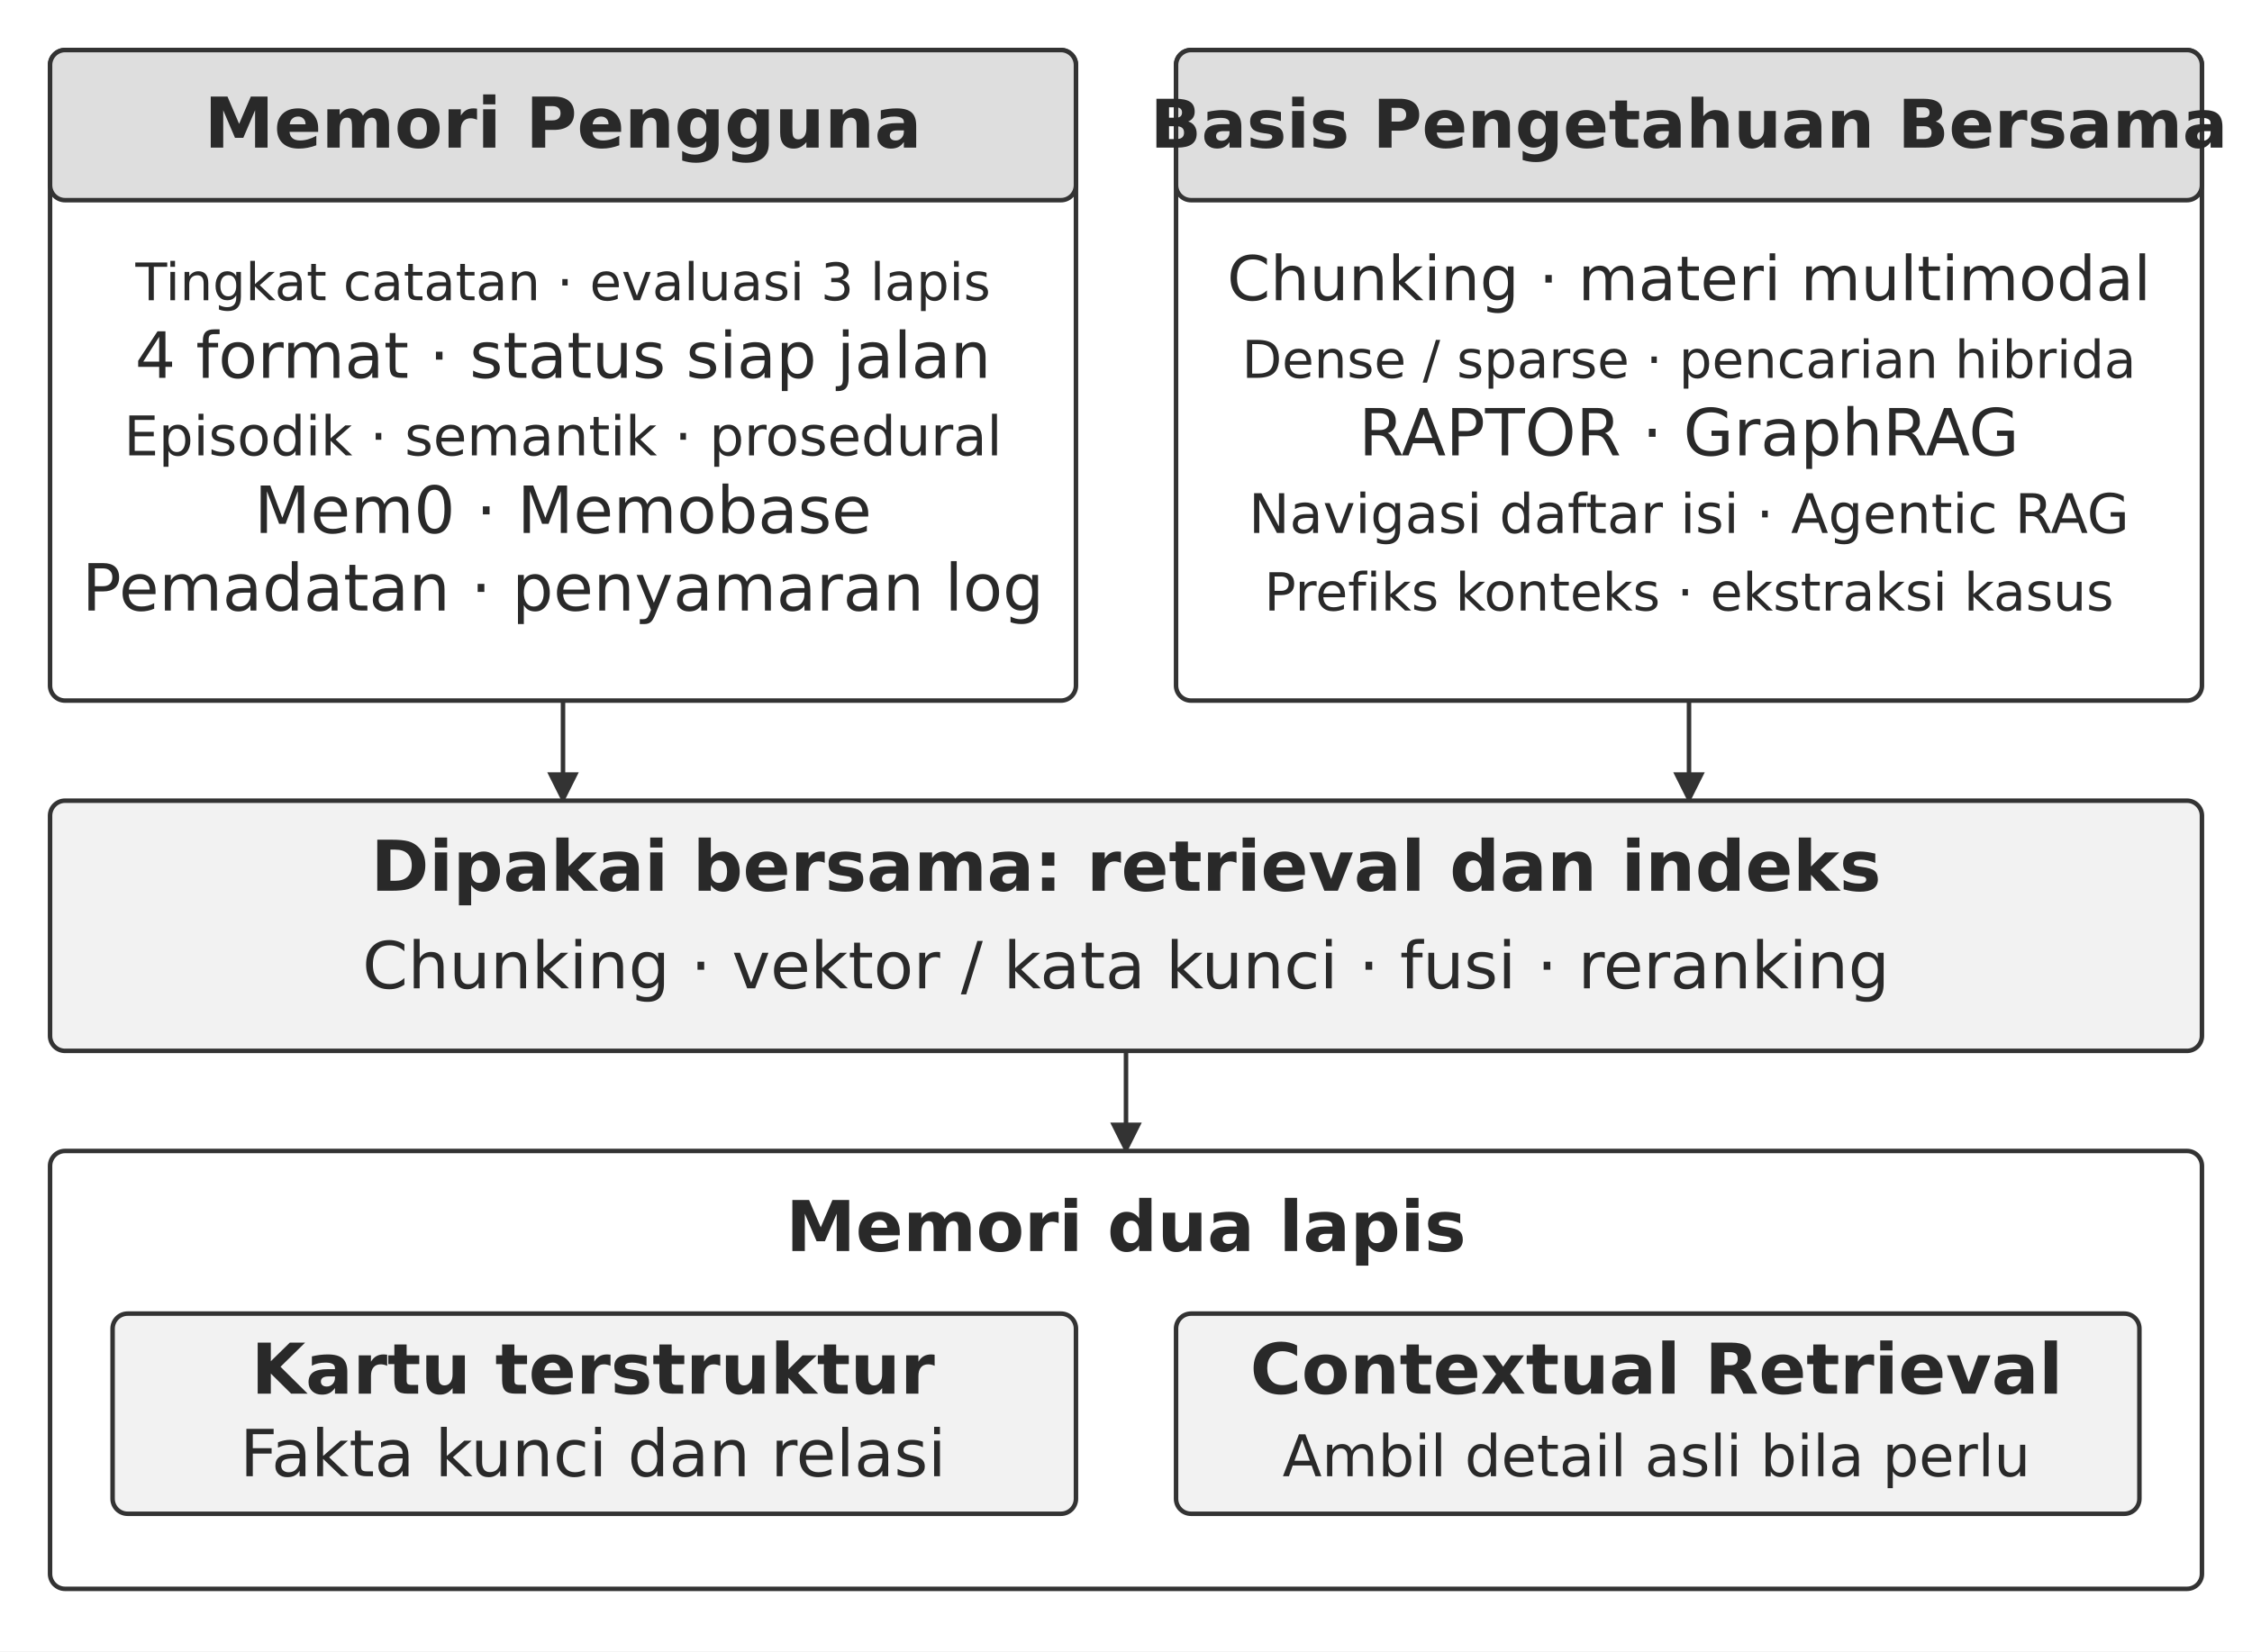
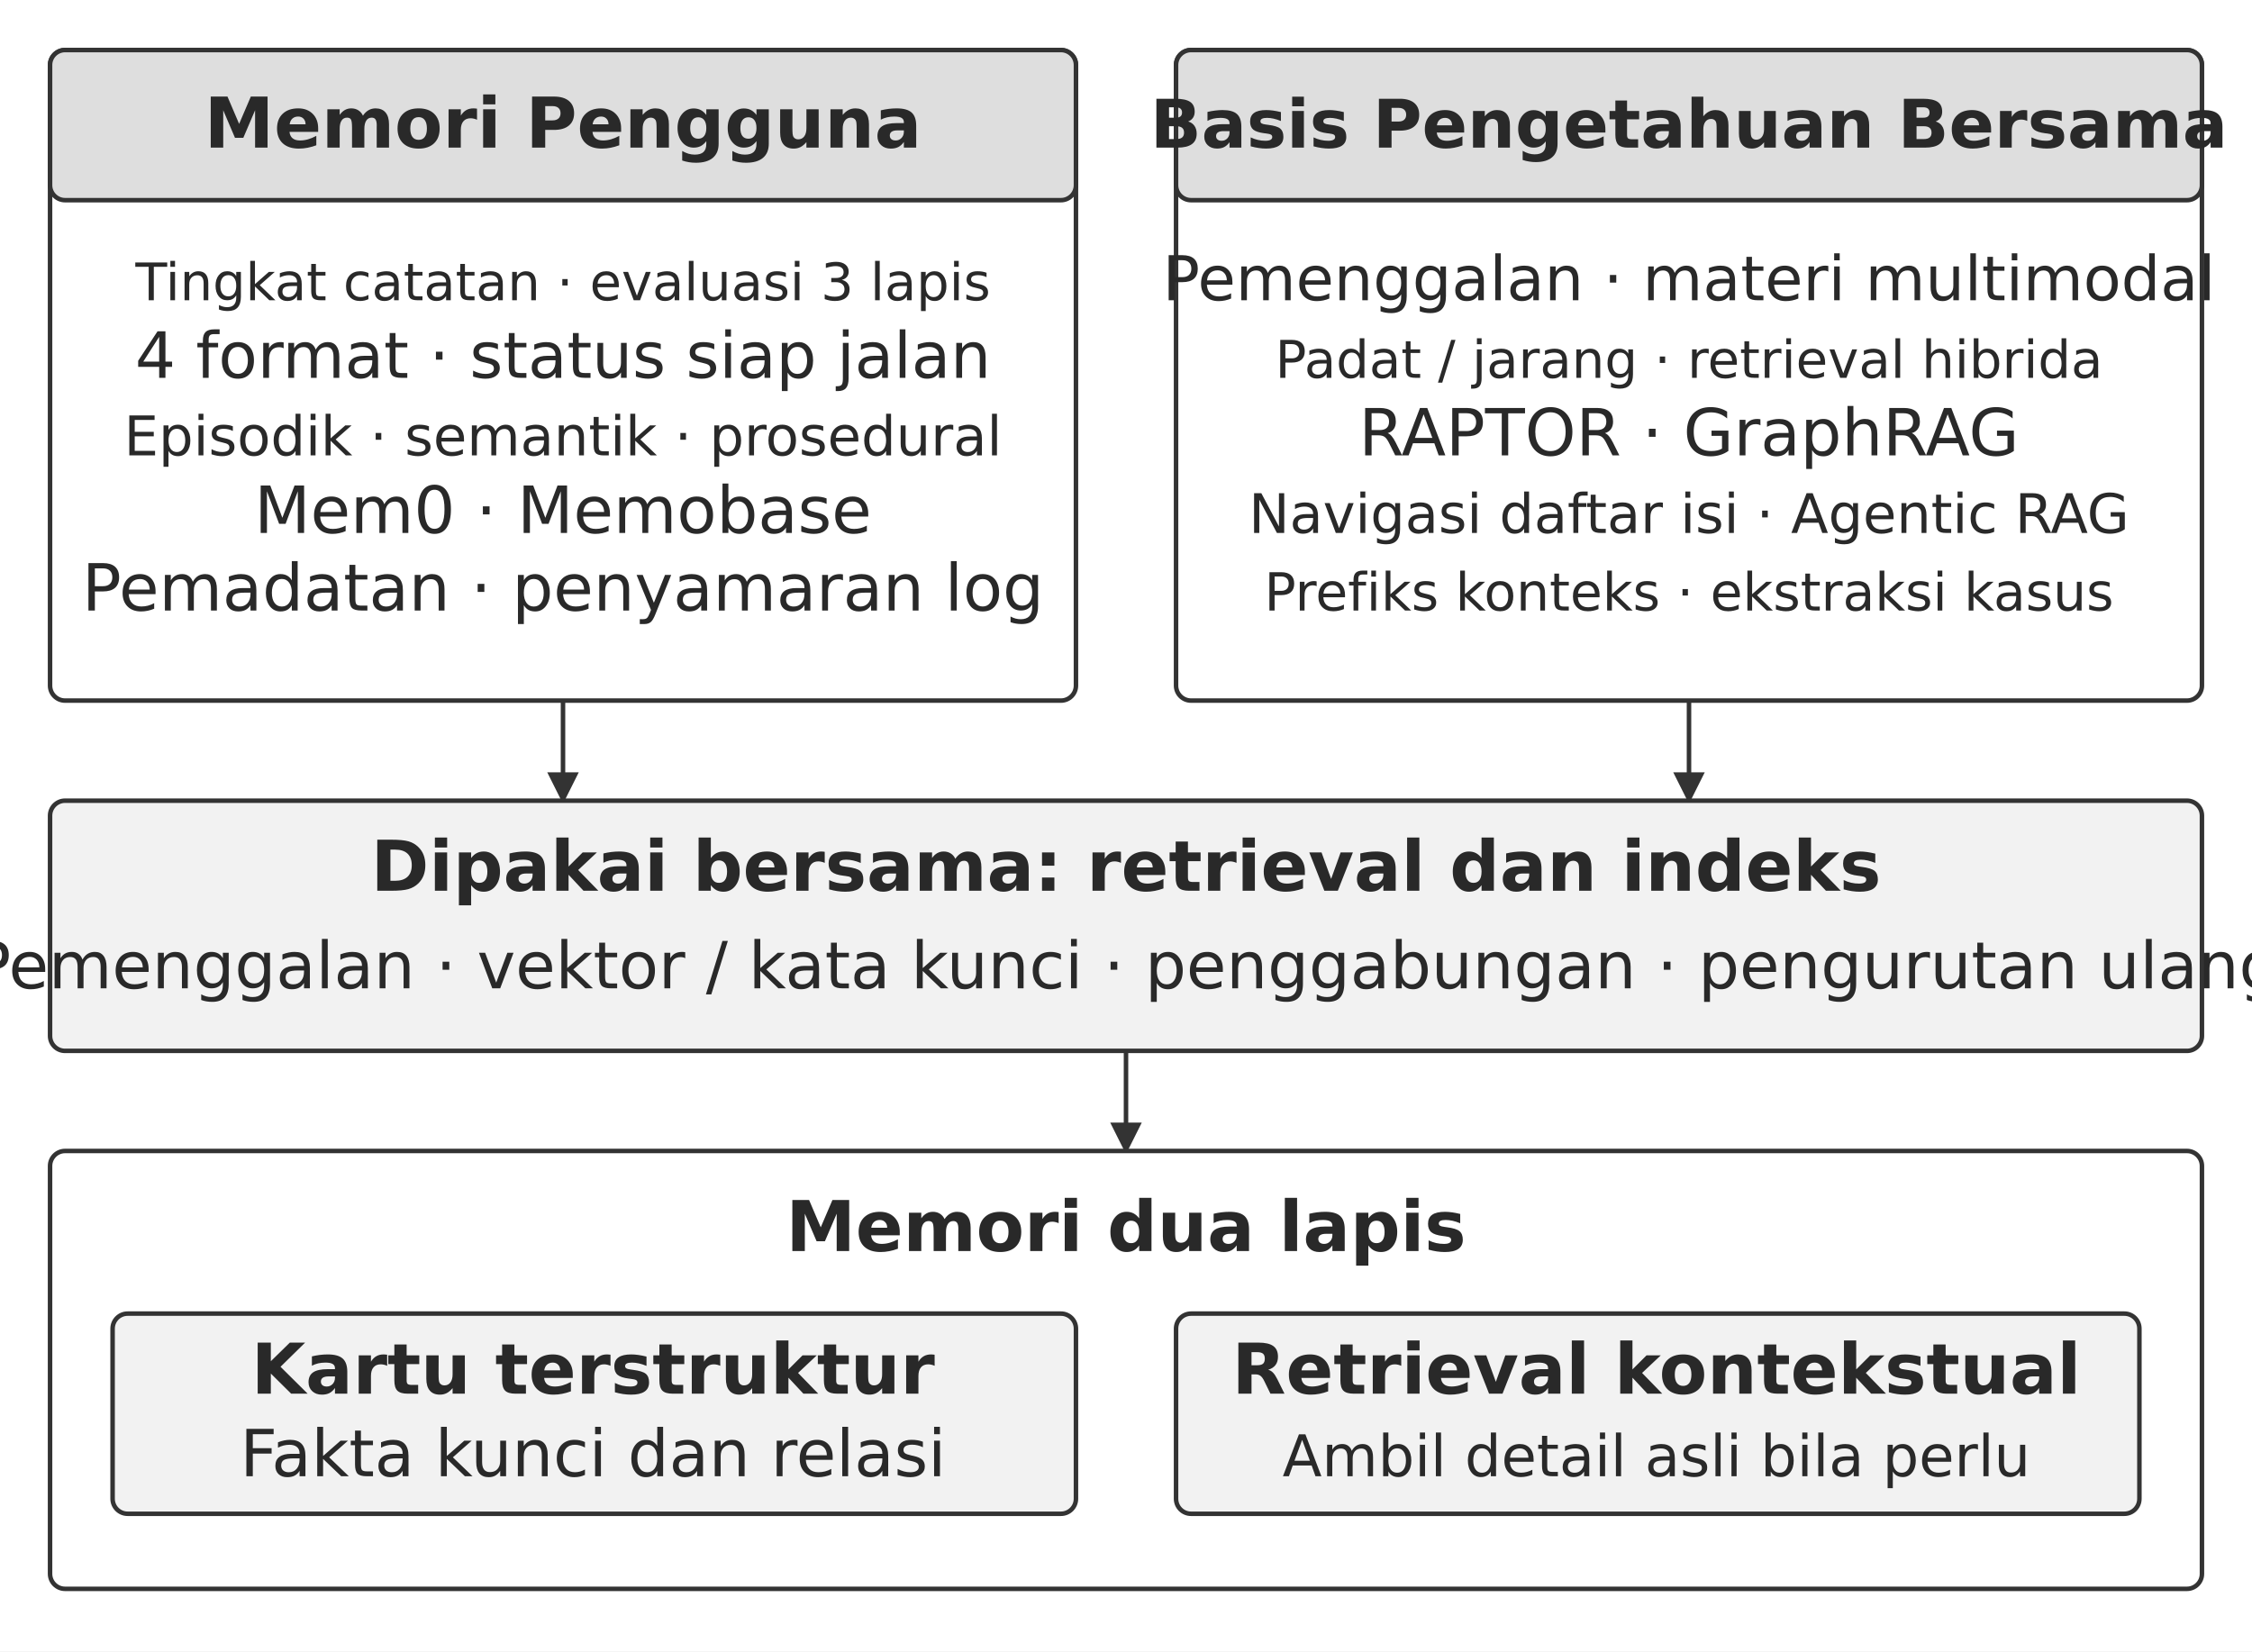
<svg xmlns="http://www.w3.org/2000/svg" width="106.000mm" height="77.733mm" viewBox="0 0 900 660" role="img" aria-labelledby="title desc">
  <defs>
    <marker id="arrow" viewBox="0 0 10 10" refX="9" refY="5" markerWidth="7" markerHeight="7" orient="auto-start-reverse">
      <path d="M0 0 L10 5 L0 10 Z" fill="#333333" />
    </marker>
  </defs>
  <rect width="900" height="660" fill="#ffffff" y="0" />
  <rect x="20" y="20" width="410" height="260" rx="6" fill="#ffffff" stroke="#333333" stroke-width="1.8" />
  <rect x="20" y="20" width="410" height="60" rx="6" fill="#dedede" stroke="#333333" stroke-width="1.8" />
  <text x="225" y="59" text-anchor="middle" font-family="&quot;DejaVu Sans&quot;, Arial, &quot;Helvetica Neue&quot;, sans-serif" font-size="28.0" font-weight="700" fill="#292929">Memori Pengguna</text>
  <text x="225" y="120" text-anchor="middle" font-family="&quot;DejaVu Sans&quot;, Arial, &quot;Helvetica Neue&quot;, sans-serif" font-size="20.7" font-weight="400" fill="#292929">Tingkat catatan · evaluasi 3 lapis</text>
  <text x="225" y="151" text-anchor="middle" font-family="&quot;DejaVu Sans&quot;, Arial, &quot;Helvetica Neue&quot;, sans-serif" font-size="25.5" font-weight="400" fill="#292929">4 format · status siap jalan</text>
  <text x="225" y="182" text-anchor="middle" font-family="&quot;DejaVu Sans&quot;, Arial, &quot;Helvetica Neue&quot;, sans-serif" font-size="21.9" font-weight="400" fill="#292929">Episodik · semantik · prosedural</text>
  <text x="225" y="213" text-anchor="middle" font-family="&quot;DejaVu Sans&quot;, Arial, &quot;Helvetica Neue&quot;, sans-serif" font-size="26.0" font-weight="400" fill="#292929">Mem0 · Memobase</text>
  <text x="225" y="244" text-anchor="middle" font-family="&quot;DejaVu Sans&quot;, Arial, &quot;Helvetica Neue&quot;, sans-serif" font-size="26.0" font-weight="400" fill="#292929">Pemadatan · penyamaran log</text>
  <path d="M225 280 L225 320" fill="none" stroke="#333333" stroke-width="1.8" marker-end="url(#arrow)" />
  <rect x="470" y="20" width="410" height="260" rx="6" fill="#ffffff" stroke="#333333" stroke-width="1.8" />
  <rect x="470" y="20" width="410" height="60" rx="6" fill="#dedede" stroke="#333333" stroke-width="1.8" />
  <text x="675" y="59" text-anchor="middle" font-family="&quot;DejaVu Sans&quot;, Arial, &quot;Helvetica Neue&quot;, sans-serif" font-size="26.8" font-weight="700" fill="#292929">Basis Pengetahuan Bersama</text>
-   <text x="675" y="120" text-anchor="middle" font-family="&quot;DejaVu Sans&quot;, Arial, &quot;Helvetica Neue&quot;, sans-serif" font-size="24.7" font-weight="400" fill="#292929">Chunking · materi multimodal</text>
-   <text x="675" y="151" text-anchor="middle" font-family="&quot;DejaVu Sans&quot;, Arial, &quot;Helvetica Neue&quot;, sans-serif" font-size="20.8" font-weight="400" fill="#292929">Dense / sparse · pencarian hibrida</text>
+   <text x="675" y="120" text-anchor="middle" font-family="&quot;DejaVu Sans&quot;, Arial, &quot;Helvetica Neue&quot;, sans-serif" font-size="24.7" font-weight="400" fill="#292929">Pemenggalan · materi multimodal</text>
+   <text x="675" y="151" text-anchor="middle" font-family="&quot;DejaVu Sans&quot;, Arial, &quot;Helvetica Neue&quot;, sans-serif" font-size="20.8" font-weight="400" fill="#292929">Padat / jarang · retrieval hibrida</text>
  <text x="675" y="182" text-anchor="middle" font-family="&quot;DejaVu Sans&quot;, Arial, &quot;Helvetica Neue&quot;, sans-serif" font-size="26.0" font-weight="400" fill="#292929">RAPTOR · GraphRAG</text>
  <text x="675" y="213" text-anchor="middle" font-family="&quot;DejaVu Sans&quot;, Arial, &quot;Helvetica Neue&quot;, sans-serif" font-size="21.8" font-weight="400" fill="#292929">Navigasi daftar isi · Agentic RAG</text>
  <text x="675" y="244" text-anchor="middle" font-family="&quot;DejaVu Sans&quot;, Arial, &quot;Helvetica Neue&quot;, sans-serif" font-size="21.0" font-weight="400" fill="#292929">Prefiks konteks · ekstraksi kasus</text>
  <path d="M675 280 L675 320" fill="none" stroke="#333333" stroke-width="1.8" marker-end="url(#arrow)" />
  <rect x="20" y="320" width="860" height="100" rx="6" fill="#f2f2f2" stroke="#333333" stroke-width="1.8" />
  <text x="450" y="356" text-anchor="middle" font-family="&quot;DejaVu Sans&quot;, Arial, &quot;Helvetica Neue&quot;, sans-serif" font-size="28.0" font-weight="700" fill="#292929">Dipakai bersama: retrieval dan indeks</text>
-   <text x="450" y="395" text-anchor="middle" font-family="&quot;DejaVu Sans&quot;, Arial, &quot;Helvetica Neue&quot;, sans-serif" font-size="26.0" font-weight="400" fill="#292929">Chunking · vektor / kata kunci · fusi · reranking</text>
+   <text x="450" y="395" text-anchor="middle" font-family="&quot;DejaVu Sans&quot;, Arial, &quot;Helvetica Neue&quot;, sans-serif" font-size="26.0" font-weight="400" fill="#292929">Pemenggalan · vektor / kata kunci · penggabungan · pengurutan ulang</text>
  <path d="M450 420 L450 460" fill="none" stroke="#333333" stroke-width="1.8" marker-end="url(#arrow)" />
  <rect x="20" y="460" width="860" height="175" rx="6" fill="#ffffff" stroke="#333333" stroke-width="1.8" />
  <text x="450" y="500" text-anchor="middle" font-family="&quot;DejaVu Sans&quot;, Arial, &quot;Helvetica Neue&quot;, sans-serif" font-size="28.0" font-weight="700" fill="#292929">Memori dua lapis</text>
  <rect x="45" y="525" width="385" height="80" rx="6" fill="#f2f2f2" stroke="#333333" stroke-width="1.8" />
  <text x="237" y="557" text-anchor="middle" font-family="&quot;DejaVu Sans&quot;, Arial, &quot;Helvetica Neue&quot;, sans-serif" font-size="28.0" font-weight="700" fill="#292929">Kartu terstruktur</text>
  <text x="237" y="590" text-anchor="middle" font-family="&quot;DejaVu Sans&quot;, Arial, &quot;Helvetica Neue&quot;, sans-serif" font-size="26.0" font-weight="400" fill="#292929">Fakta kunci dan relasi</text>
  <rect x="470" y="525" width="385" height="80" rx="6" fill="#f2f2f2" stroke="#333333" stroke-width="1.8" />
-   <text x="662" y="557" text-anchor="middle" font-family="&quot;DejaVu Sans&quot;, Arial, &quot;Helvetica Neue&quot;, sans-serif" font-size="28.0" font-weight="700" fill="#292929">Contextual Retrieval</text>
+   <text x="662" y="557" text-anchor="middle" font-family="&quot;DejaVu Sans&quot;, Arial, &quot;Helvetica Neue&quot;, sans-serif" font-size="28.0" font-weight="700" fill="#292929">Retrieval kontekstual</text>
  <text x="662" y="590" text-anchor="middle" font-family="&quot;DejaVu Sans&quot;, Arial, &quot;Helvetica Neue&quot;, sans-serif" font-size="23.0" font-weight="400" fill="#292929">Ambil detail asli bila perlu</text>
  <defs />
</svg>
